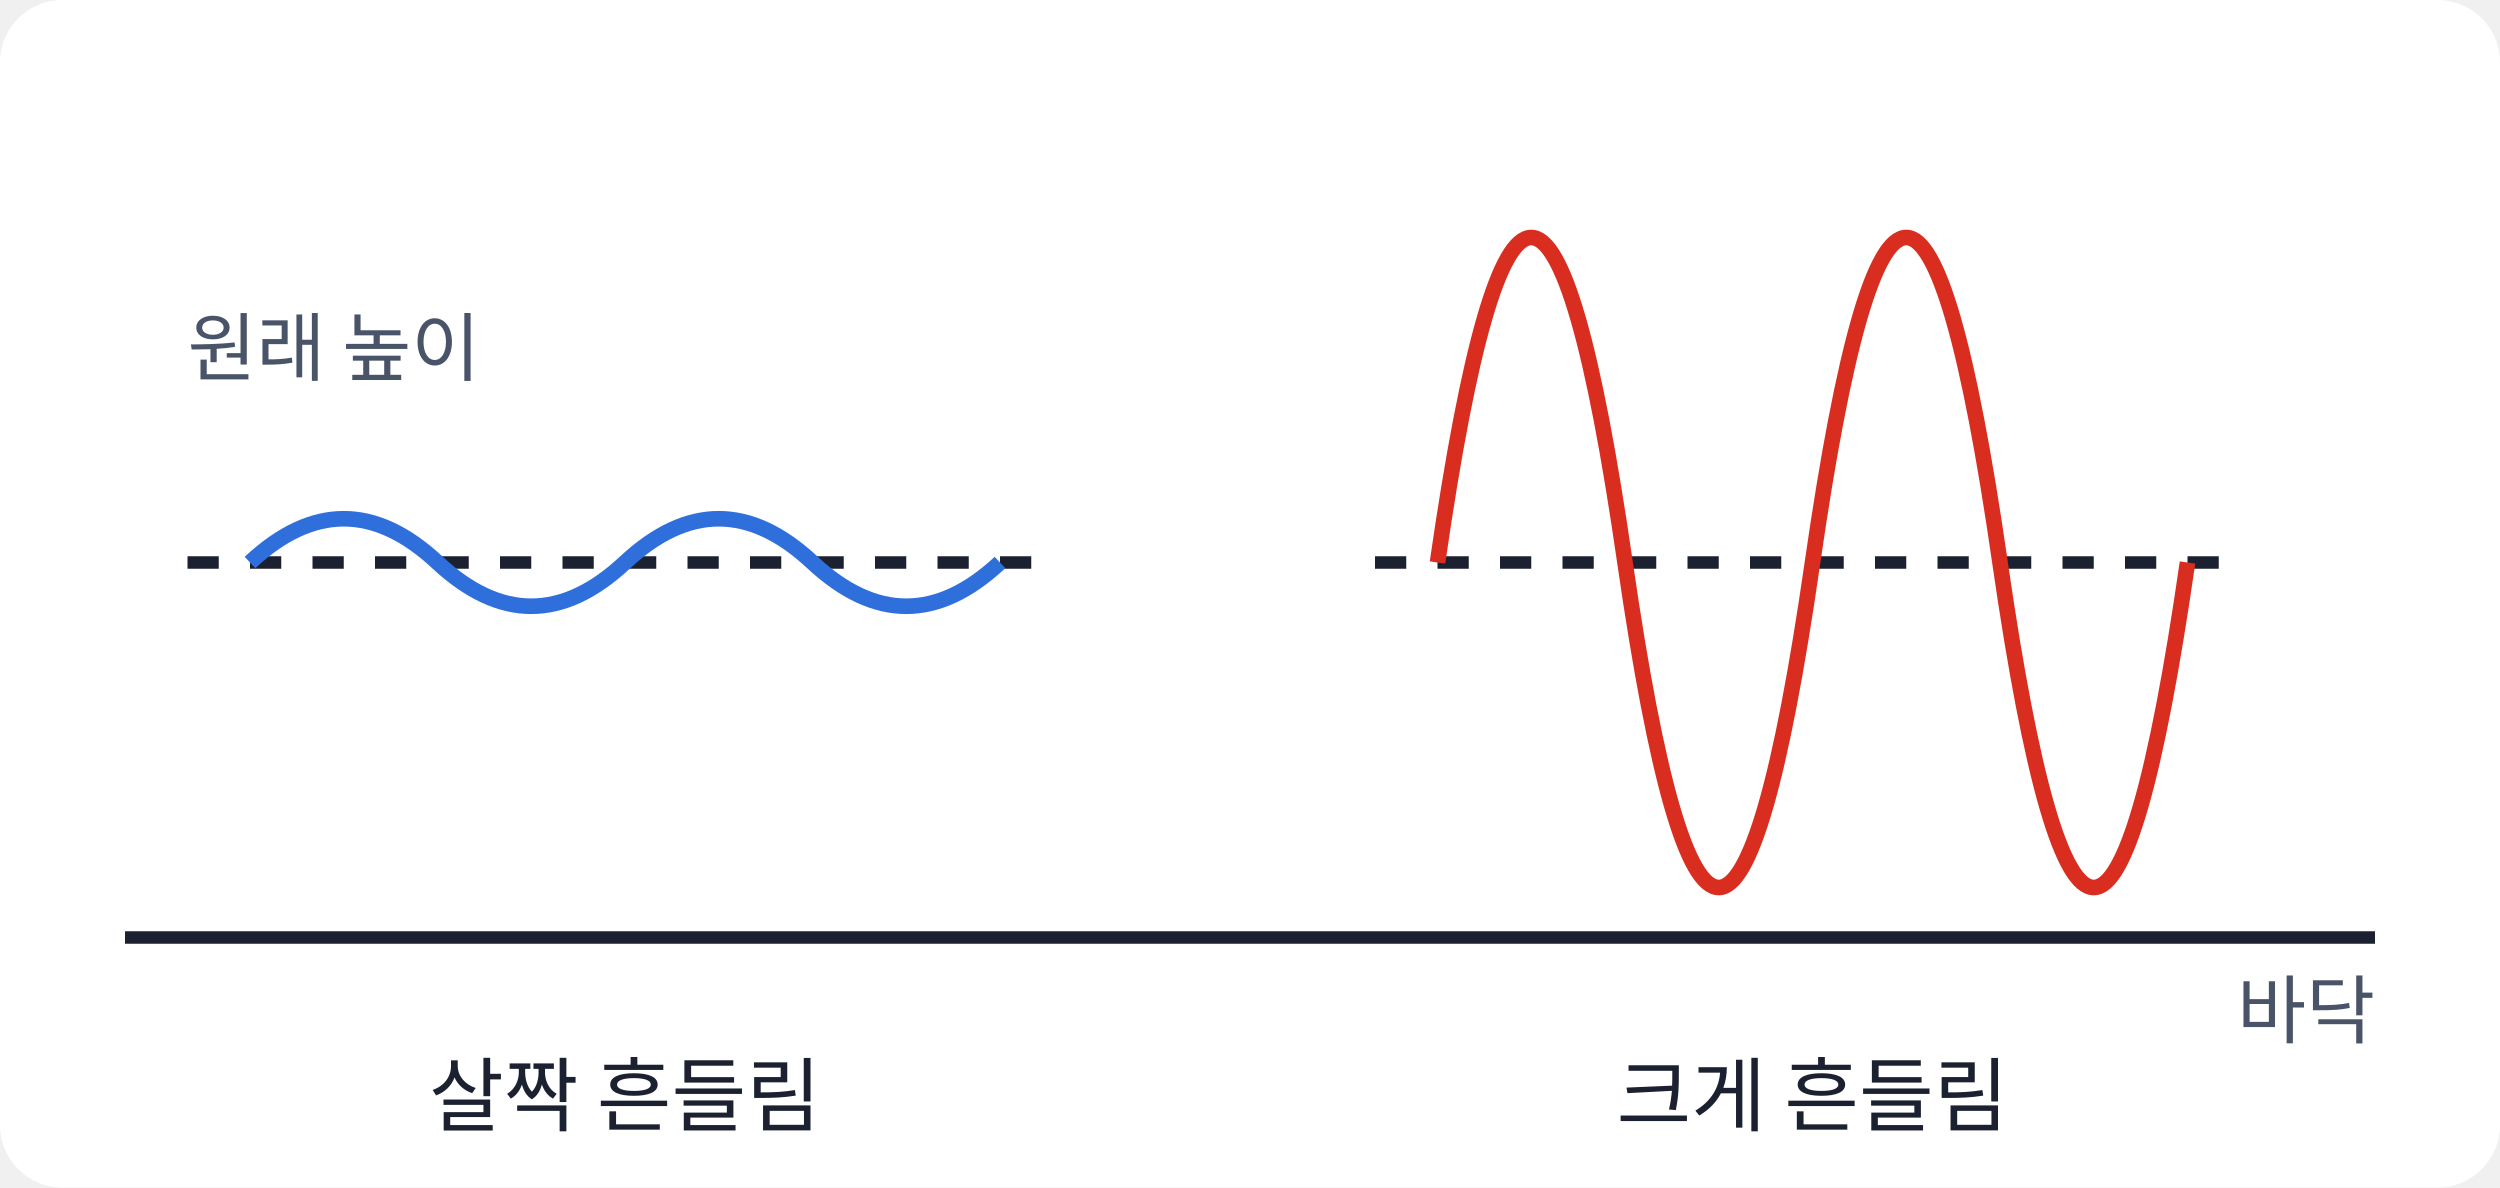
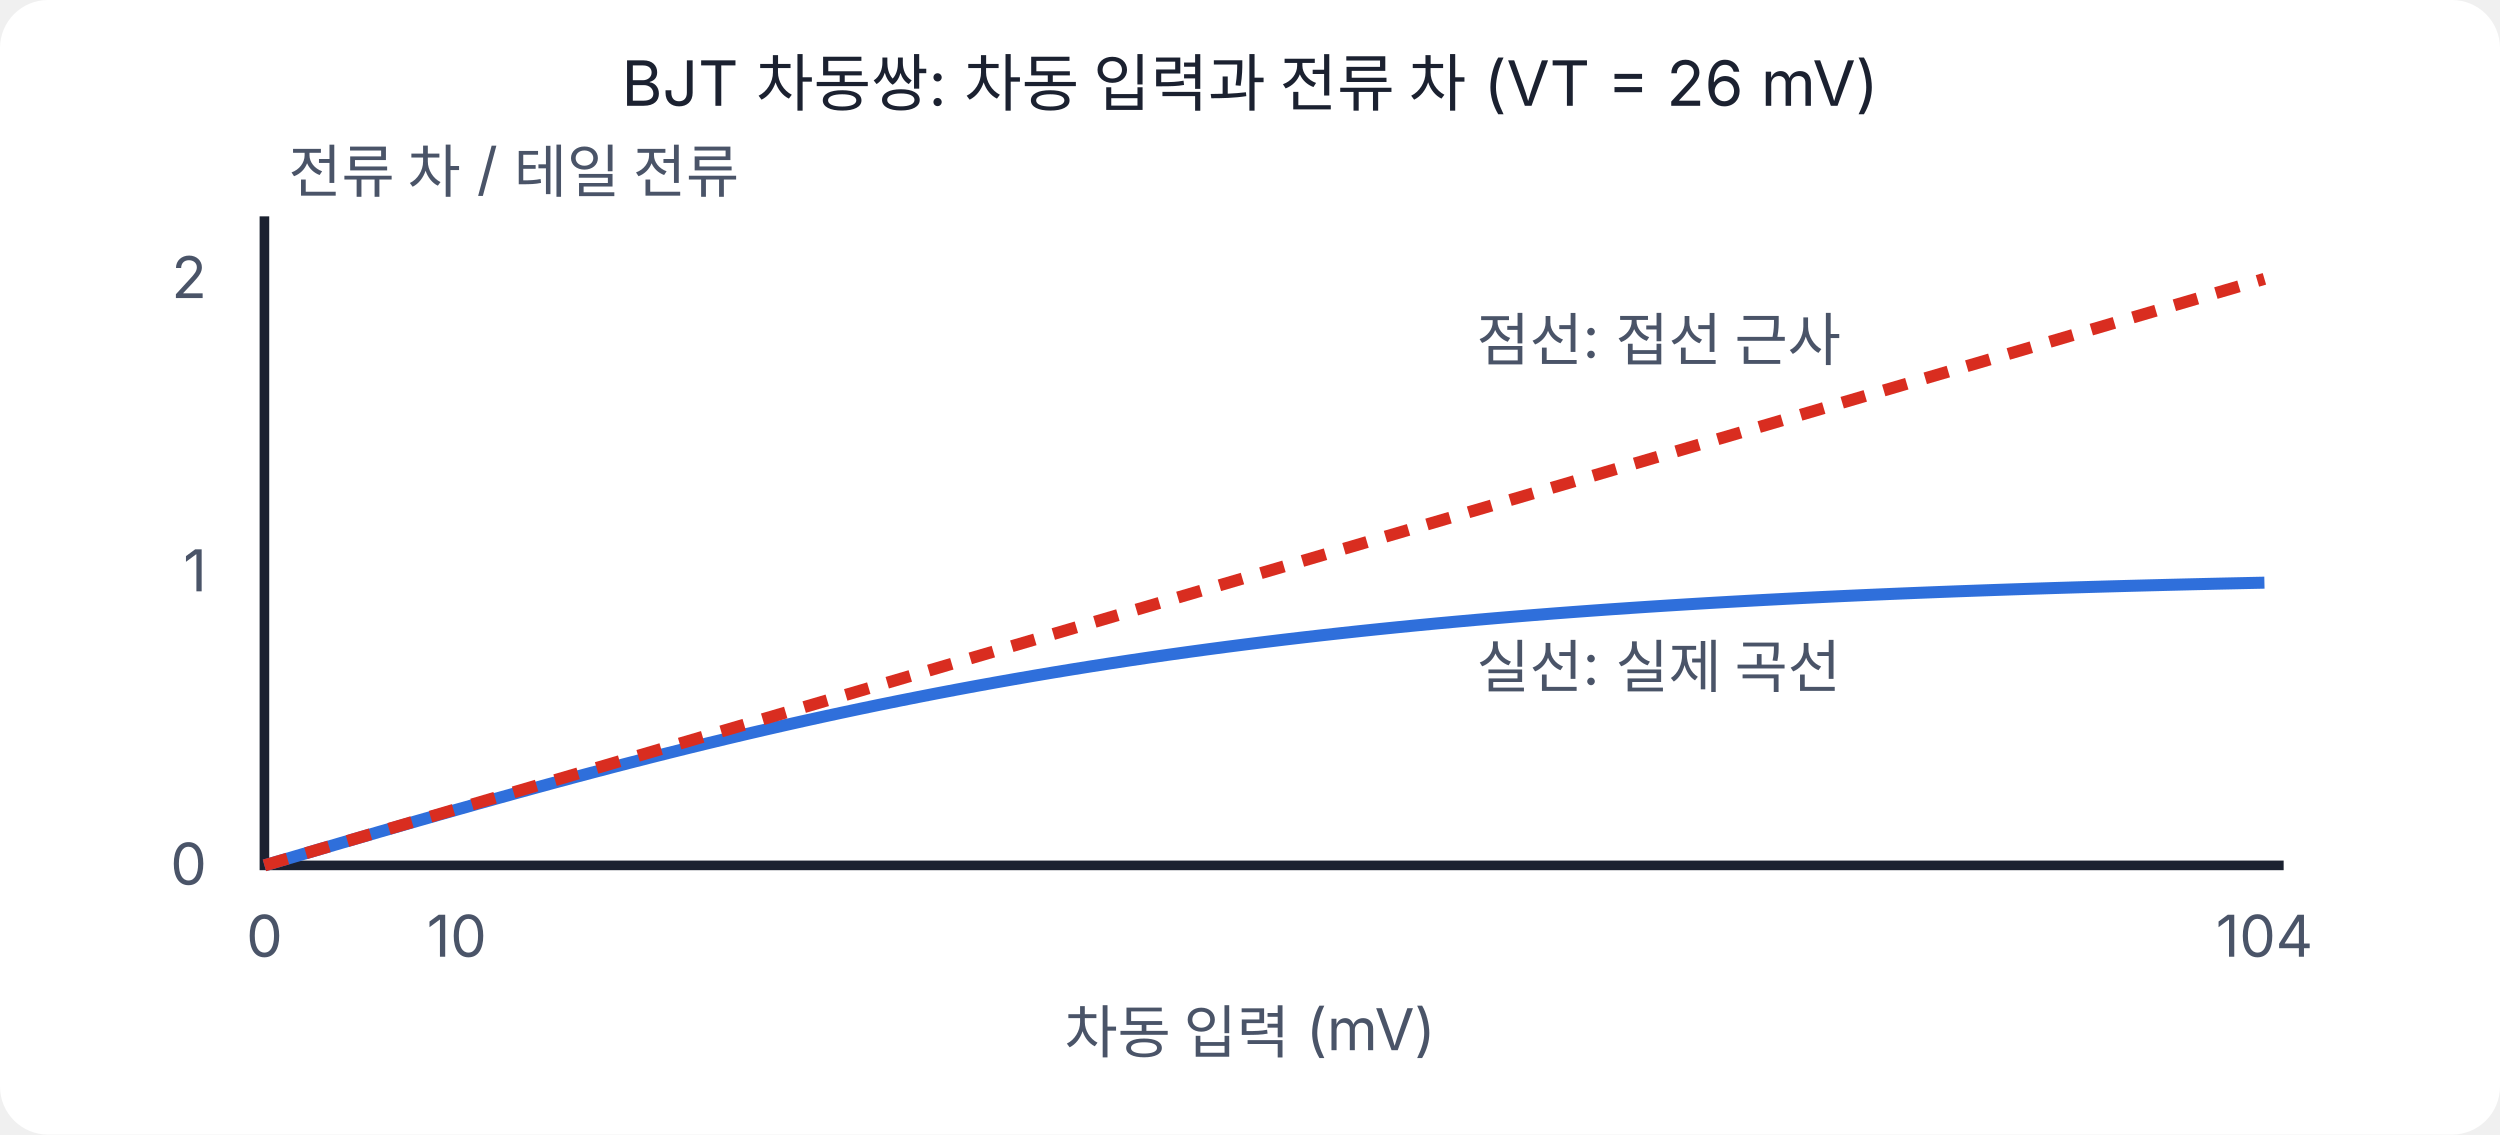
- <svg xmlns="http://www.w3.org/2000/svg" width="400" height="190" viewBox="0 0 400 190" role="img" aria-label="두 개의 물결선. 왼쪽은 원래 높이를 나타내는 점선 둘레에서 살짝만 흔들리는 강조색 선이고, 오른쪽은 같은 점선 둘레에서 바닥 가까이까지 크게 흔들리는 빨간 선이다.">
+ <svg xmlns="http://www.w3.org/2000/svg" width="520" height="236" viewBox="0 0 520 236" role="img" aria-label="10밀리볼트에서는 실제 tanh 곡선과 접선이 가깝고 104밀리볼트에서는 접선이 실제 전류 차를 크게 과대평가함">
  <style>
svg { color: #1b2130; font-family: -apple-system, 'Apple SD Gothic Neo', 'Noto Sans KR', sans-serif; }
.fig-ink { stroke: #1b2130; fill: none; stroke-width: 2; }
.fig-accent { stroke: #2f6fdb; fill: none; stroke-width: 2.5; }
.fig-danger { stroke: #d92d20; fill: none; stroke-width: 2.5; }
.fig-dot { fill: #2f6fdb; }
.fig-text { fill: #1b2130; font-size: 13px; }
.fig-muted { fill: #4a5468; font-size: 12px; }
.axis { stroke: #dde2ea; stroke-width: 1.5; }
.tick { fill: #4a5468; font-size: 11px; }
.plot-truth { fill: none; stroke: #4a5468; stroke-width: 1.5; stroke-dasharray: 5 4; }
.plot-fit { fill: none; stroke: #2f6fdb; stroke-width: 2.5; }
.pt-train { fill: #2f6fdb; }
.pt-test { fill: #b54708; }
.mark-ml { stroke: #2f6fdb; stroke-width: 1.5; stroke-dasharray: 3 3; }
.mark-map { stroke: #067647; stroke-width: 1.5; stroke-dasharray: 3 3; }
.plot-like { fill: none; stroke: #2f6fdb; stroke-width: 2; }
.plot-prior { fill: none; stroke: #6941c6; stroke-width: 2; stroke-dasharray: 6 4; }
.plot-post { fill: none; stroke: #067647; stroke-width: 3; }
</style>
-   <rect x="0" y="0" width="400" height="190" rx="10" fill="#ffffff" />
-   <line class="fig-ink" x1="20" y1="150" x2="380" y2="150" />
-   <text class="fig-muted" x="380" y="166" text-anchor="end">바닥</text>
-   <line class="fig-ink" x1="30" y1="90" x2="170" y2="90" stroke-dasharray="5 5" stroke-width="1" />
-   <line class="fig-ink" x1="220" y1="90" x2="360" y2="90" stroke-dasharray="5 5" stroke-width="1" />
-   <text class="fig-muted" x="30" y="60">원래 높이</text>
-   <path class="fig-accent" d="M40 90 q15 -14 30 0 t30 0 t30 0 t30 0" />
-   <path class="fig-danger" d="M230 90 q15 -104 30 0 t30 0 t30 0 t30 0" />
-   <text class="fig-text" x="100" y="180" text-anchor="middle">살짝 흔들림</text>
-   <text class="fig-text" x="290" y="180" text-anchor="middle">크게 흔들림</text>
+   <rect x="0" y="0" width="520" height="236" rx="10" fill="#ffffff" />
+   <text class="fig-text" x="260" y="22" text-anchor="middle" font-size="14">BJT 차동쌍: 차동 입력과 전류 차 (VT = 26 mV)</text>
+   <path class="fig-ink" d="M55,45 V180 H475" />
+   <text class="fig-muted" x="43" y="184" text-anchor="end" font-size="14">0</text>
+   <text class="fig-muted" x="43" y="123" text-anchor="end" font-size="14">1</text>
+   <text class="fig-muted" x="43" y="62" text-anchor="end" font-size="14">2</text>
+   <text class="fig-muted" x="60" y="40" text-anchor="start" font-size="12">전류 차 / 테일 전류</text>
+   <polyline class="fig-accent" points="55,180.0 59,178.827 63,177.655 67,176.485 71,175.317 75,174.153 79,172.993 83,171.838 87,170.689 91,169.546 95,168.412 99,167.285 103,166.168 107,165.06 111,163.963 115,162.876 119,161.801 123,160.739 127,159.689 131,158.653 135,157.631 139,156.623 143,155.629 147,154.651 151,153.688 155,152.742 159,151.811 163,150.897 167,149.999 171,149.118 175,148.254 179,147.407 183,146.578 187,145.765 191,144.971 195,144.193 199,143.433 203,142.69 207,141.964 211,141.256 215,140.565 219,139.89 223,139.233 227,138.592 231,137.968 235,137.36 239,136.768 243,136.192 247,135.632 251,135.087 255,134.557 259,134.043 263,133.543 267,133.057 271,132.586 275,132.128 279,131.685 283,131.254 287,130.837 291,130.432 295,130.04 299,129.659 303,129.291 307,128.934 311,128.589 315,128.255 319,127.931 323,127.618 327,127.315 331,127.022 335,126.738 339,126.464 343,126.199 347,125.943 351,125.695 355,125.456 359,125.225 363,125.002 367,124.786 371,124.578 375,124.376 379,124.182 383,123.995 387,123.814 391,123.639 395,123.47 399,123.308 403,123.151 407,122.999 411,122.853 415,122.712 419,122.576 423,122.445 427,122.319 431,122.197 435,122.079 439,121.966 443,121.856 447,121.751 451,121.65 455,121.552 459,121.457 463,121.366 467,121.279 471,121.194" />
+   <path class="fig-danger" d="M55,180 L471,58" stroke-dasharray="5 4" />
+   <text class="fig-muted" x="345" y="75" text-anchor="middle" font-size="14">점선: 접선 근사</text>
+   <text class="fig-muted" x="345" y="143" text-anchor="middle" font-size="14">실선: 실제 곡선</text>
+   <text class="fig-muted" x="55" y="199" text-anchor="middle" font-size="12">0</text>
+   <text class="fig-muted" x="95" y="199" text-anchor="middle" font-size="12">10</text>
+   <text class="fig-muted" x="471" y="199" text-anchor="middle" font-size="12">104</text>
+   <text class="fig-muted" x="260" y="219" text-anchor="middle" font-size="12">차동 입력 (mV)</text>
</svg>
